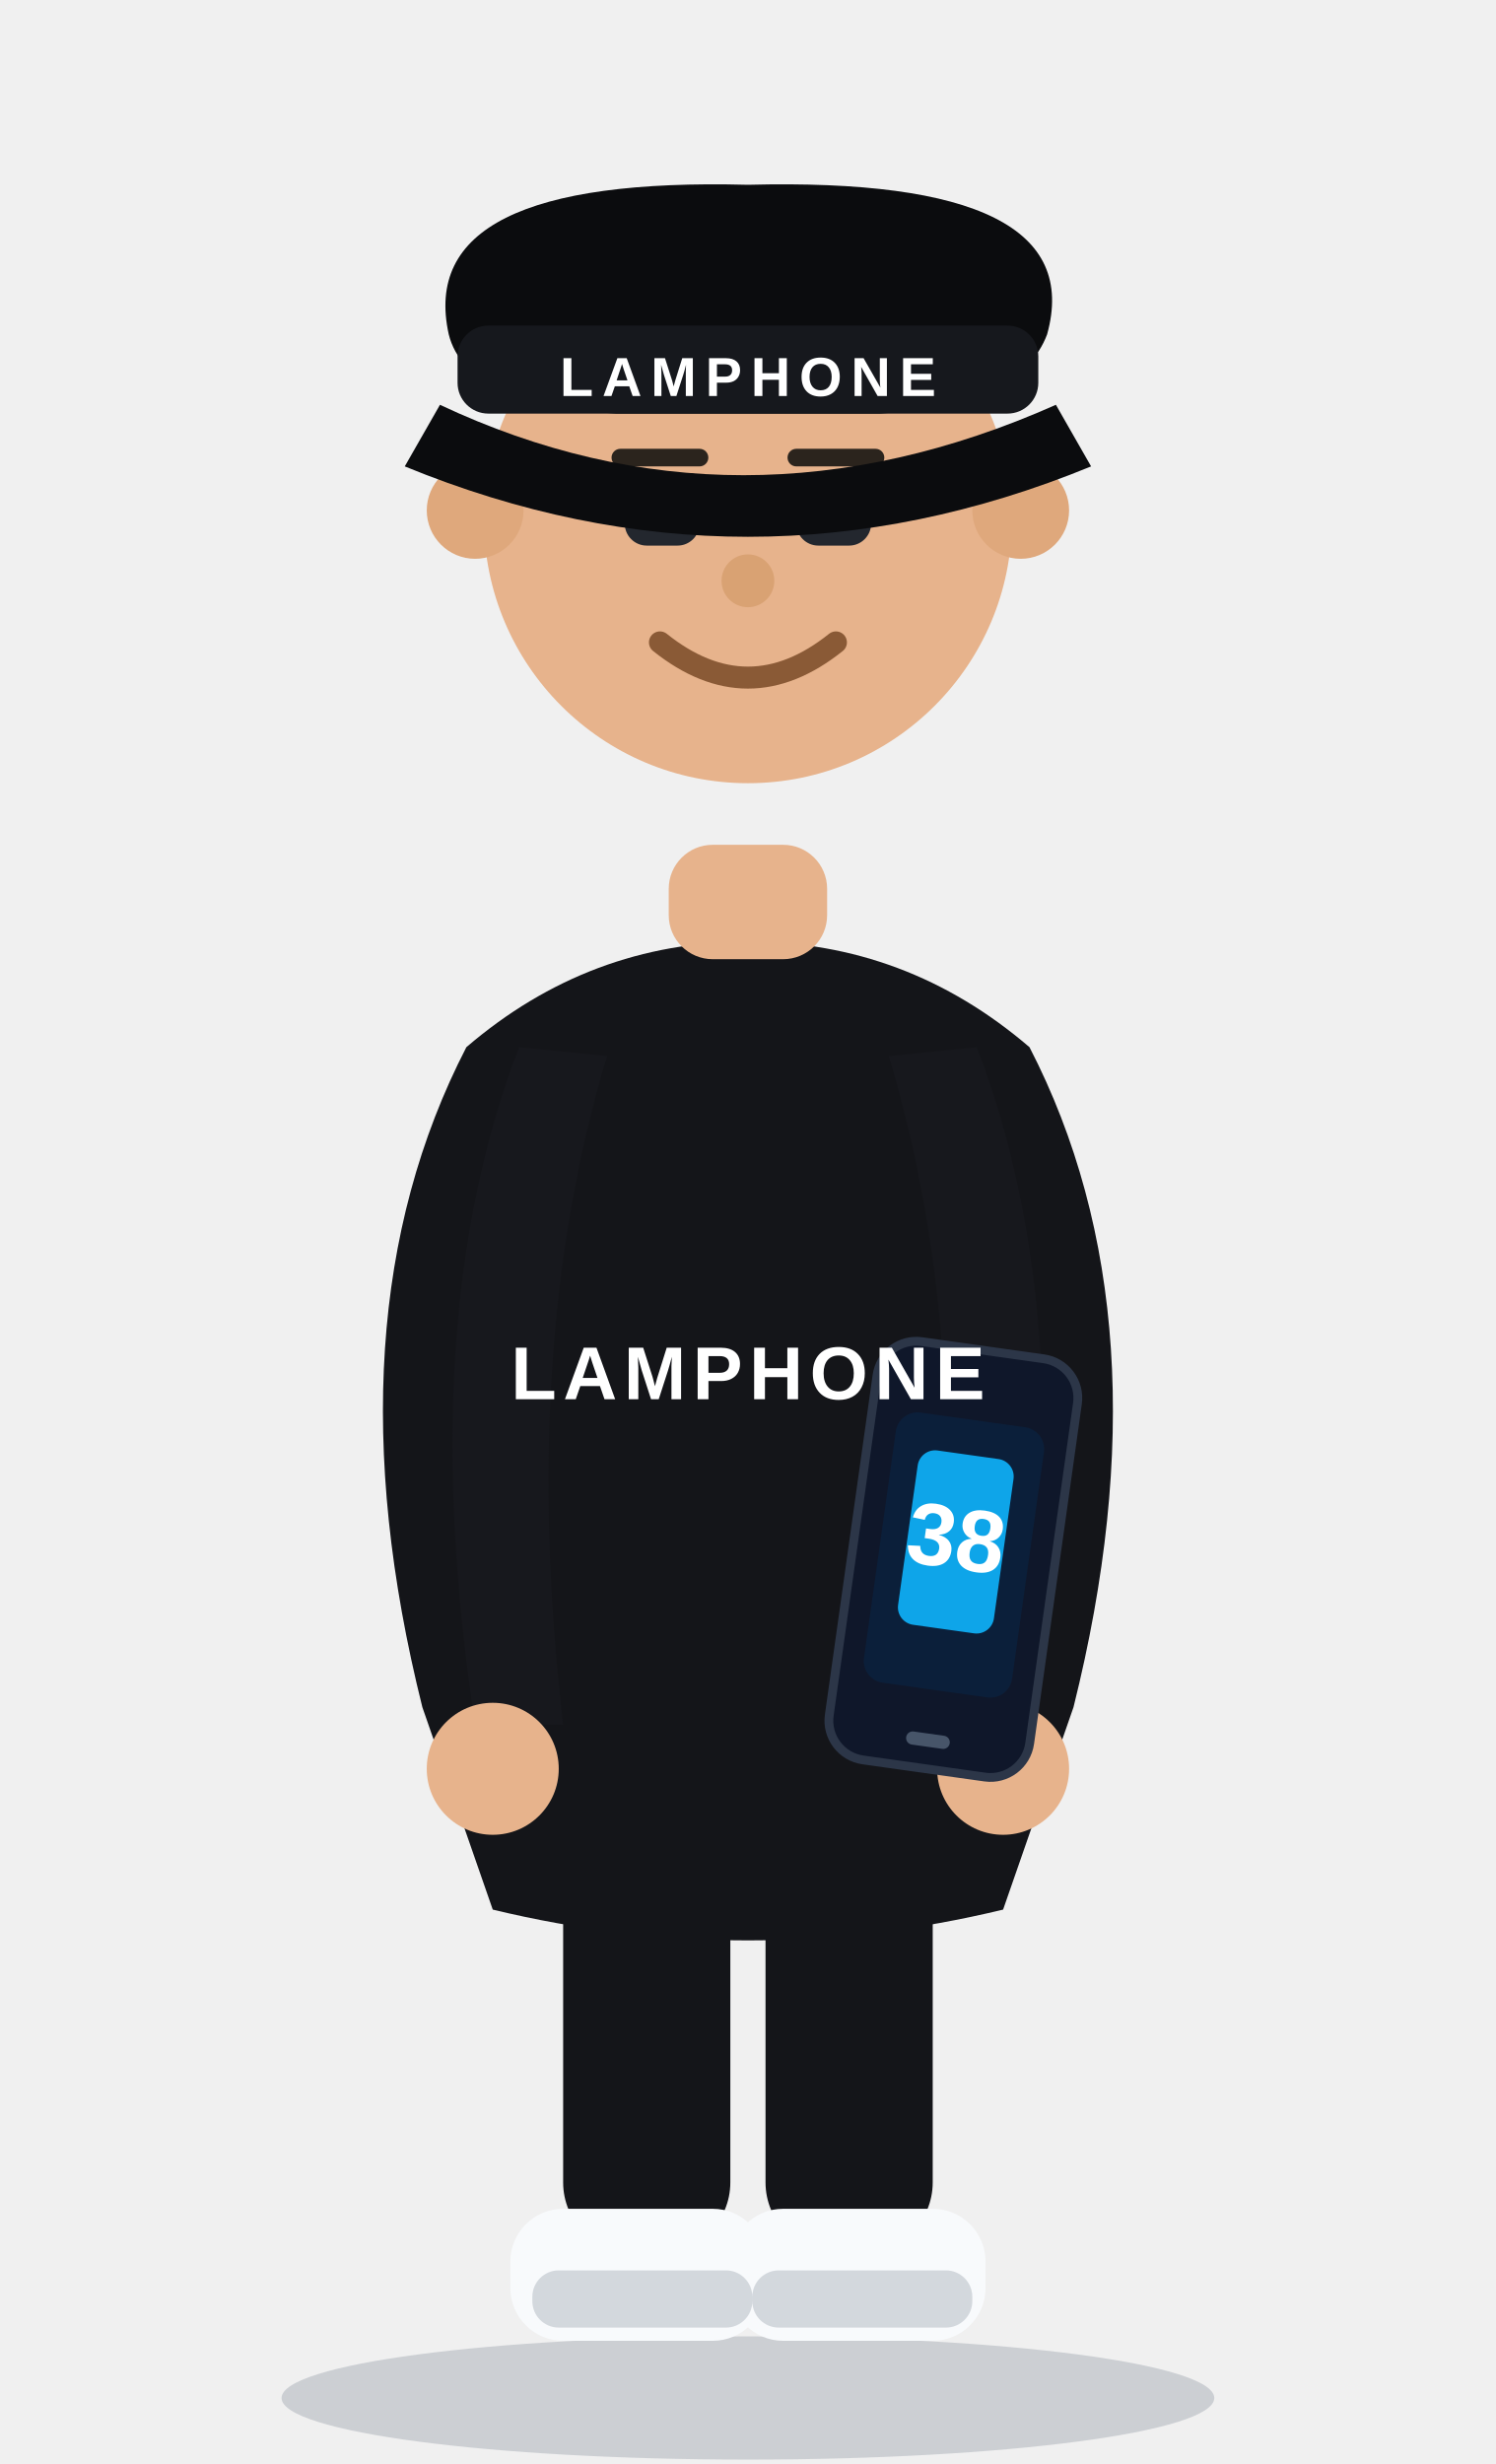
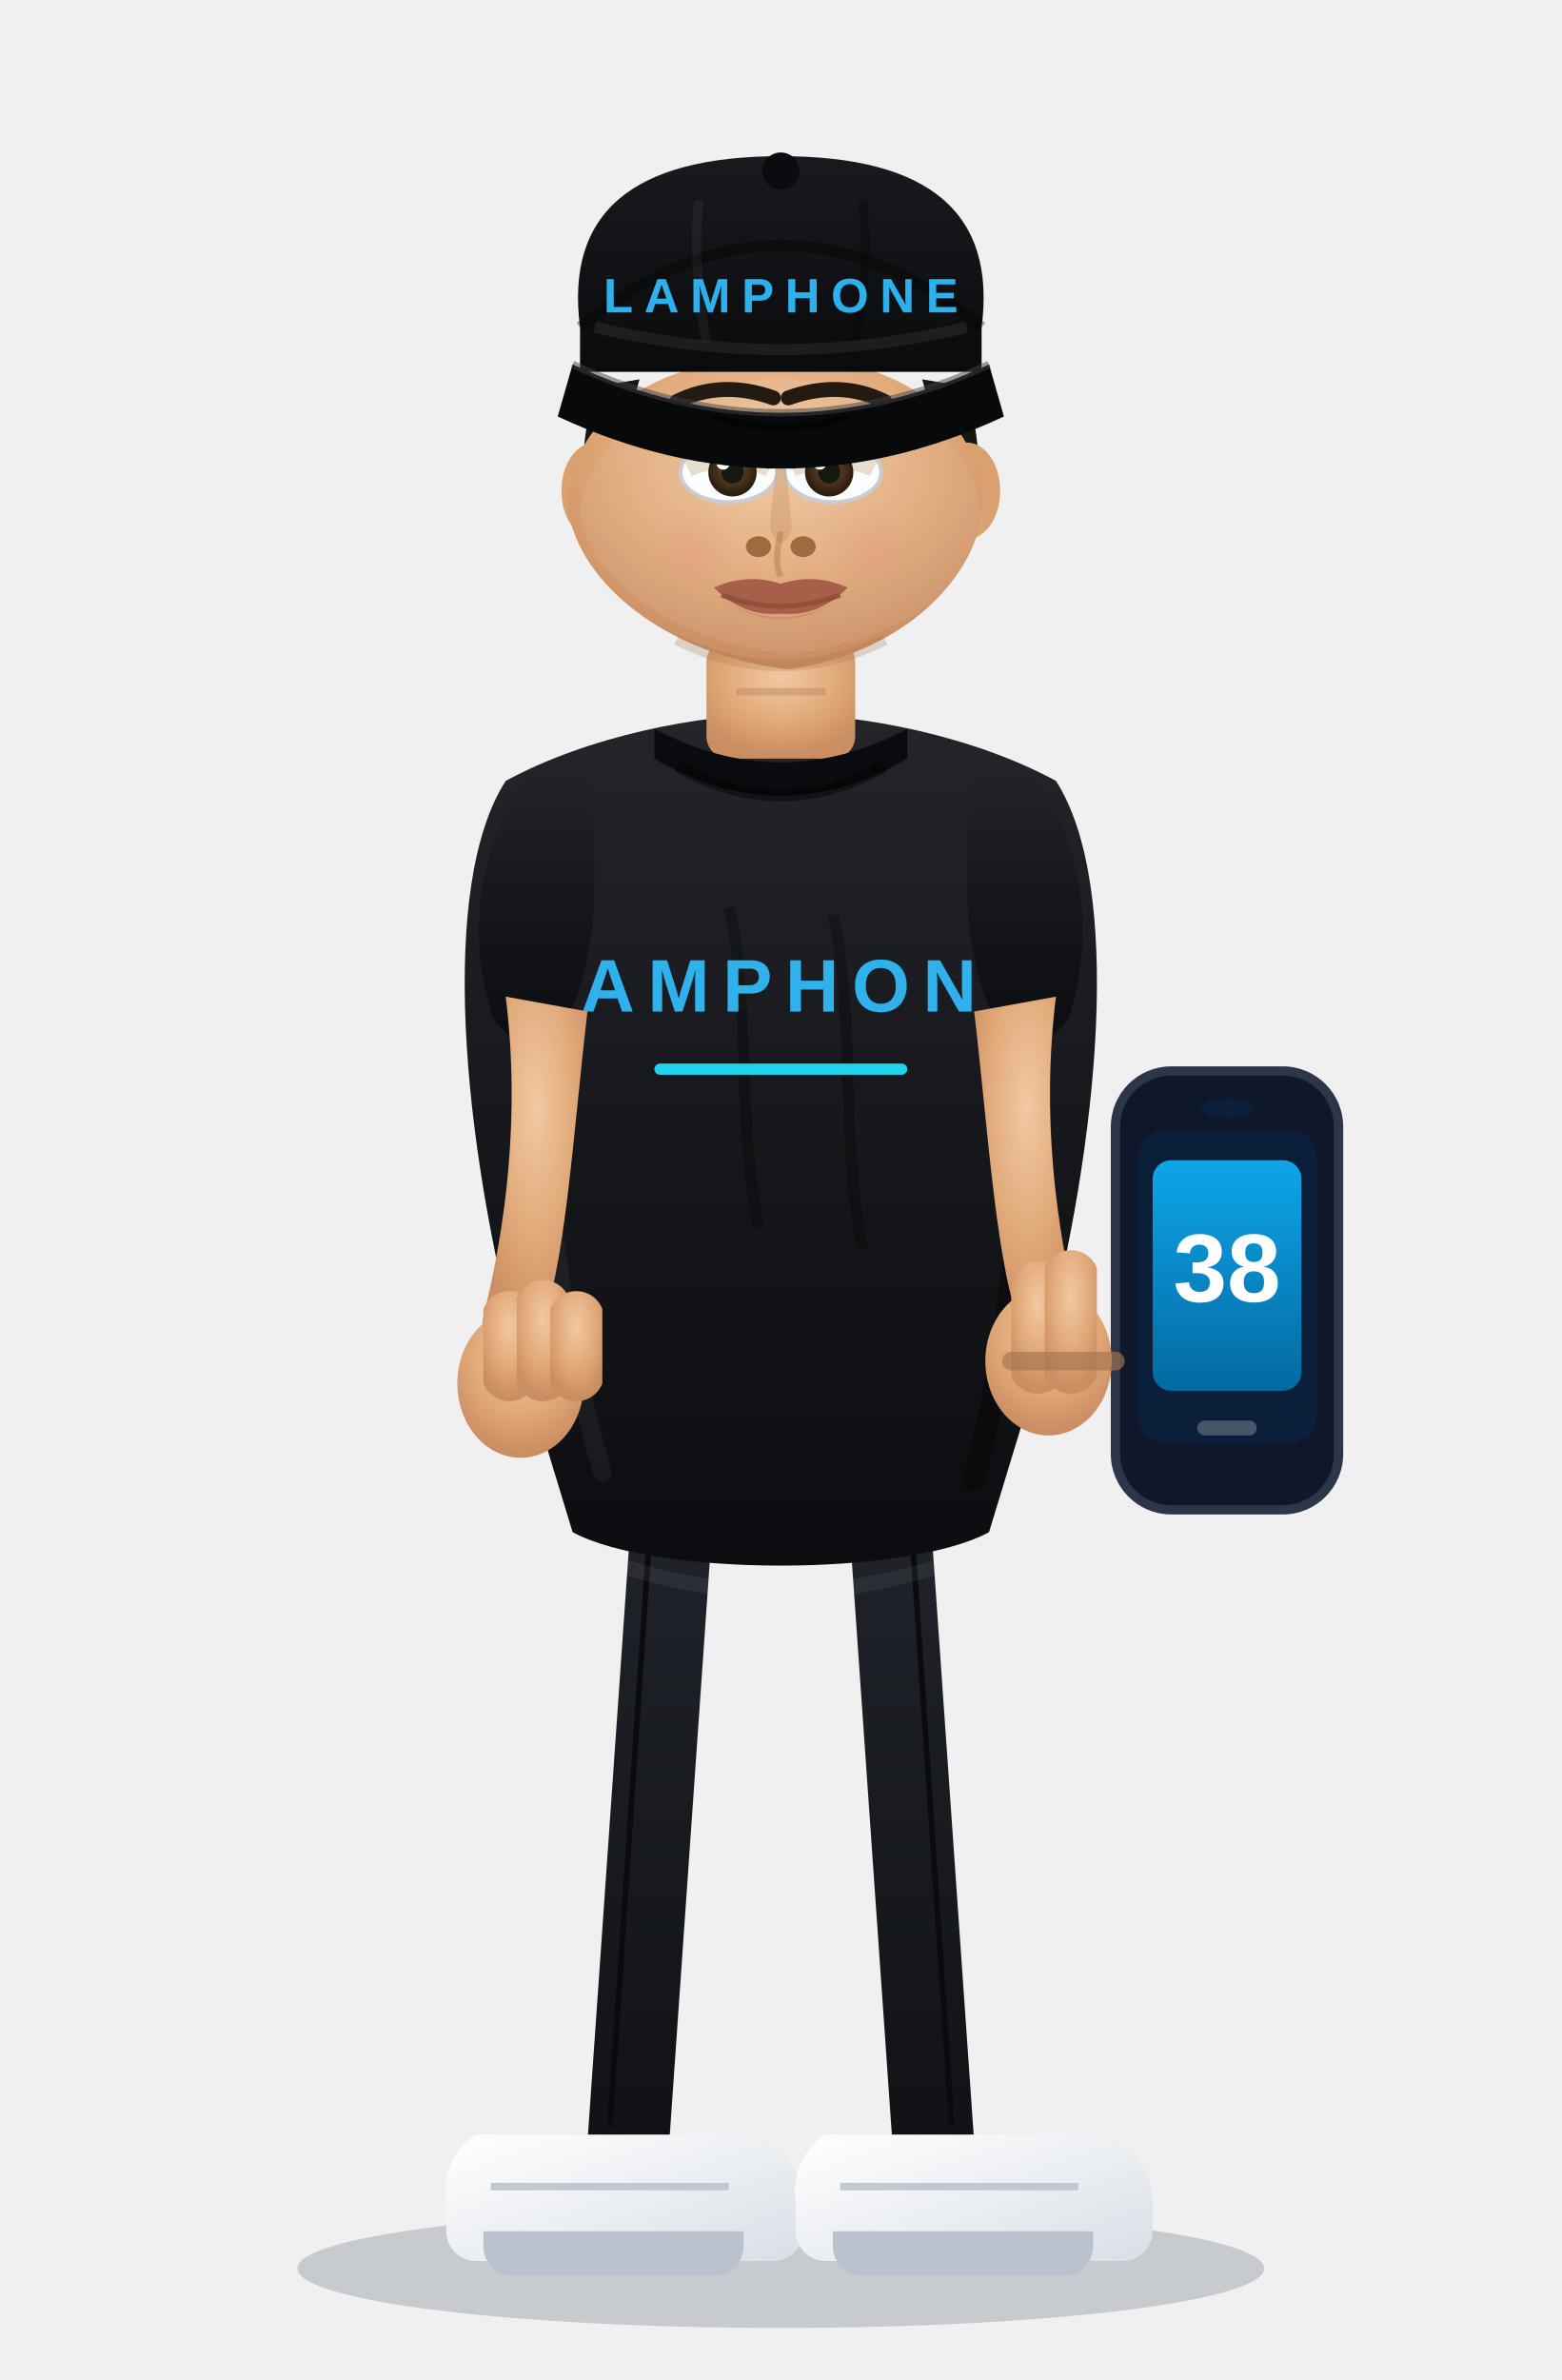
- <svg xmlns="http://www.w3.org/2000/svg" viewBox="0 0 340 560" role="img" aria-label="Technicien Lam Phone vêtu de noir, casquette et tee-shirt LAMPHONE">
-   <style>
-     .t { font-family: Poppins, "Segoe UI", Arial, sans-serif; font-weight: 800; text-anchor: middle; }
-   </style>
-   <ellipse cx="170" cy="545" rx="106" ry="14" fill="#0b1f3a" opacity="0.16" />
-   <rect x="128" y="420" width="38" height="92" rx="16" fill="#141519" />
-   <rect x="174" y="420" width="38" height="92" rx="16" fill="#141519" />
-   <rect x="116" y="502" width="58" height="30" rx="12" fill="#f8fafc" />
-   <rect x="166" y="502" width="58" height="30" rx="12" fill="#f8fafc" />
-   <rect x="121" y="516" width="50" height="13" rx="6" fill="#0b1f3a" opacity="0.16" />
-   <rect x="171" y="516" width="50" height="13" rx="6" fill="#0b1f3a" opacity="0.16" />
-   <path d="M106 238 Q74 300 96 388 L112 434 Q170 448 228 434 L244 388 Q266 300 234 238 Q206 214 170 214 Q134 214 106 238 Z" fill="#141519" />
-   <path d="M118 238 Q94 300 108 392 L128 392 Q118 306 138 240 Z" fill="#17181d" />
-   <circle cx="112" cy="402" r="15" fill="#e7b38c" />
-   <path d="M222 238 Q246 300 232 392 L212 392 Q222 306 202 240 Z" fill="#17181d" />
-   <circle cx="228" cy="402" r="15" fill="#e7b38c" />
-   <g transform="rotate(8 214 352)">
-     <rect x="194" y="306" width="46" height="96" rx="9" fill="#0f172a" stroke="#2c3648" stroke-width="2" />
-     <rect x="200" y="322" width="34" height="62" rx="5" fill="#0b1f3a" />
-     <rect x="206" y="330" width="22" height="40" rx="4" fill="#0ea5e9" />
-     <text x="217" y="356" class="t" font-size="20" fill="#ffffff">38</text>
-     <rect x="212" y="394" width="10" height="3" rx="1.5" fill="#475569" />
-   </g>
-   <rect x="152" y="192" width="36" height="26" rx="10" fill="#e7b38c" />
-   <circle cx="170" cy="118" r="60" fill="#e7b38c" />
-   <circle cx="108" cy="116" r="11" fill="#dfa87c" />
-   <circle cx="232" cy="116" r="11" fill="#dfa87c" />
-   <rect x="142" y="114" width="17" height="10" rx="5" fill="#23272e" />
-   <rect x="181" y="114" width="17" height="10" rx="5" fill="#23272e" />
-   <rect x="139" y="102" width="22" height="4" rx="2" fill="#2b241d" />
-   <rect x="179" y="102" width="22" height="4" rx="2" fill="#2b241d" />
-   <circle cx="170" cy="132" r="6" fill="#d9a273" />
-   <path d="M150 146 Q170 162 190 146" fill="none" stroke="#8a5a36" stroke-width="5" stroke-linecap="round" />
-   <path d="M102 76 Q94 40 170 42 Q248 40 238 76 Q232 92 200 94 L140 94 Q106 92 102 76 Z" fill="#0b0c0e" />
-   <rect x="104" y="74" width="132" height="20" rx="7" fill="#16181d" />
-   <text x="170" y="90" class="t" font-size="12.5" letter-spacing="2" fill="#ffffff">LAMPHONE</text>
-   <path d="M100 92 Q168 124 240 92 L248 106 Q170 138 92 106 Z" fill="#0b0c0e" />
-   <text x="170" y="318" class="t" font-size="17" letter-spacing="1.5" fill="#ffffff">LAMPHONE</text>
+ <svg xmlns="http://www.w3.org/2000/svg" viewBox="0 0 420 640" role="img" aria-label="Technicien Lam Phone vêtu de noir, casquette et tee-shirt LAMPHONE, réparation à domicile secteur Vienne">
+   <defs>
+     <radialGradient id="skin" cx="50%" cy="32%" r="65%">
+       <stop offset="0%" stop-color="#f2c9a2" />
+       <stop offset="60%" stop-color="#e0a878" />
+       <stop offset="100%" stop-color="#c98e62" />
+     </radialGradient>
+     <linearGradient id="tee" x1="0" y1="0" x2="0" y2="1">
+       <stop offset="0%" stop-color="#23252b" />
+       <stop offset="55%" stop-color="#14161a" />
+       <stop offset="100%" stop-color="#0c0d10" />
+     </linearGradient>
+     <linearGradient id="capG" x1="0" y1="0" x2="0" y2="1">
+       <stop offset="0%" stop-color="#191a1f" />
+       <stop offset="100%" stop-color="#0a0b0d" />
+     </linearGradient>
+     <linearGradient id="jeans" x1="0" y1="0" x2="0" y2="1">
+       <stop offset="0%" stop-color="#20232a" />
+       <stop offset="100%" stop-color="#101216" />
+     </linearGradient>
+     <linearGradient id="shoe" x1="0" y1="0" x2="1" y2="1">
+       <stop offset="0%" stop-color="#ffffff" />
+       <stop offset="100%" stop-color="#d9dfe7" />
+     </linearGradient>
+     <linearGradient id="scr" x1="0" y1="0" x2="0" y2="1">
+       <stop offset="0%" stop-color="#0ea5e9" />
+       <stop offset="100%" stop-color="#0369a1" />
+     </linearGradient>
+     <radialGradient id="iris" cx="50%" cy="45%" r="50%">
+       <stop offset="0%" stop-color="#7a5230" />
+       <stop offset="100%" stop-color="#2c1e10" />
+     </radialGradient>
+     <radialGradient id="blush" cx="50%" cy="50%" r="50%">
+       <stop offset="0%" stop-color="#e09a78" stop-opacity="0.35" />
+       <stop offset="100%" stop-color="#e09a78" stop-opacity="0" />
+     </radialGradient>
+   </defs>
+   <ellipse cx="210" cy="610" rx="130" ry="16" fill="#0b1f3a" opacity="0.18" />
+   <path d="M170 404 L158 576 L180 576 L192 404 Z" fill="url(#jeans)" />
+   <path d="M228 404 L240 576 L262 576 L250 404 Z" fill="url(#jeans)" />
+   <path d="M175 408 L164 572" stroke="#0a0b0e" stroke-width="1.5" fill="none" />
+   <path d="M245 408 L256 572" stroke="#0a0b0e" stroke-width="1.5" fill="none" />
+   <path d="M128 574 h70 a18 18 0 0 1 18 18 v8 a8 8 0 0 1 -8 8 h-80 a8 8 0 0 1 -8 -8 v-8 a18 18 0 0 1 8 -18 Z" fill="url(#shoe)" />
+   <path d="M222 574 h70 a18 18 0 0 1 18 18 v8 a8 8 0 0 1 -8 8 h-80 a8 8 0 0 1 -8 -8 v-8 a18 18 0 0 1 8 -18 Z" fill="url(#shoe)" />
+   <path d="M132 588 h64" stroke="#c0c8d2" stroke-width="2" />
+   <path d="M226 588 h64" stroke="#c0c8d2" stroke-width="2" />
+   <path d="M130 600 h70 v4 a8 8 0 0 1 -8 8 h-54 a8 8 0 0 1 -8 -8 Z" fill="#b9c2cd" />
+   <path d="M224 600 h70 v4 a8 8 0 0 1 -8 8 h-54 a8 8 0 0 1 -8 -8 Z" fill="#b9c2cd" />
+   <path d="M136 210 C 118 238, 124 306, 140 366 L154 412 C 176 424, 244 424, 266 412 L280 366 C 296 306, 302 238, 284 210 C 262 198, 232 192, 210 192 C 188 192, 158 198, 136 210 Z" fill="url(#tee)" />
+   <path d="M150 232 C 142 280, 146 340, 162 396" stroke="#ffffff" stroke-width="5" stroke-linecap="round" fill="none" opacity="0.05" />
+   <path d="M270 236 C 278 284, 276 344, 262 398" stroke="#000000" stroke-width="6" stroke-linecap="round" fill="none" opacity="0.35" />
+   <path d="M196 244 C 202 268, 198 300, 204 330" stroke="#000000" stroke-width="3" fill="none" opacity="0.28" />
+   <path d="M224 246 C 230 272, 226 306, 232 336" stroke="#000000" stroke-width="3" fill="none" opacity="0.28" />
+   <path d="M164 420 Q 210 436 256 420" stroke="#ffffff" stroke-width="4" fill="none" opacity="0.06" />
+   <text x="210" y="272" font-family="Poppins, Segoe UI, Arial, sans-serif" font-weight="800" font-size="20" letter-spacing="3.5" text-anchor="middle" fill="#0ea5e9">LAMPHONE</text>
+   <text x="210" y="272" font-family="Poppins, Segoe UI, Arial, sans-serif" font-weight="800" font-size="20" letter-spacing="3.5" text-anchor="middle" fill="#ffffff" opacity="0.14">LAMPHONE</text>
+   <rect x="176" y="286" width="68" height="3" rx="1.5" fill="#22d3ee" />
+   <path d="M142 208 C 128 228, 126 252, 132 272 C 135 281, 147 283, 151 276 C 160 262, 162 240, 158 202 Z" fill="url(#tee)" />
+   <path d="M278 208 C 292 228, 294 252, 288 272 C 285 281, 273 283, 269 276 C 260 262, 258 240, 262 202 Z" fill="url(#tee)" />
+   <path d="M136 268 C 140 300, 136 330, 130 354 C 128 362, 141 364, 145 358 C 152 342, 154 306, 158 272 Z" fill="url(#skin)" />
+   <path d="M284 268 C 280 300, 284 330, 290 354 C 292 362, 279 364, 275 358 C 268 342, 266 306, 262 272 Z" fill="url(#skin)" />
+   <ellipse cx="140" cy="372" rx="17" ry="20" fill="url(#skin)" />
+   <path d="M130 352 a7.5 7.5 0 0 1 14 0 v20 a7.5 7.5 0 0 1 -14 0 Z" fill="url(#skin)" />
+   <path d="M139 349 a7.5 7.5 0 0 1 14 0 v23 a7.5 7.5 0 0 1 -14 0 Z" fill="url(#skin)" />
+   <path d="M148 352 a7.5 7.5 0 0 1 14 0 v20 a7.5 7.5 0 0 1 -14 0 Z" fill="url(#skin)" />
+   <rect x="300" y="288" width="60" height="118" rx="15" fill="#0f172a" stroke="#2c3648" stroke-width="2.5" />
+   <rect x="306" y="304" width="48" height="84" rx="7" fill="#0b1f3a" />
+   <rect x="310" y="312" width="40" height="62" rx="5" fill="url(#scr)" />
+   <text x="330" y="350" font-family="Poppins, Segoe UI, Arial, sans-serif" font-weight="800" font-size="26" text-anchor="middle" fill="#ffffff">38</text>
+   <rect x="322" y="382" width="16" height="4" rx="2" fill="#475569" />
+   <ellipse cx="330" cy="298" rx="7" ry="2.5" fill="#0b1f3a" />
+   <ellipse cx="282" cy="366" rx="17" ry="20" fill="url(#skin)" />
+   <path d="M272 344 a7.5 7.5 0 0 1 14 0 v26 a7.5 7.5 0 0 1 -14 0 Z" fill="url(#skin)" />
+   <path d="M281 341 a7.5 7.5 0 0 1 14 0 v29 a7.5 7.5 0 0 1 -14 0 Z" fill="url(#skin)" />
+   <path d="M272 366 L300 366" stroke="#a5744b" stroke-width="5" stroke-linecap="round" opacity="0.65" />
+   <path d="M196 172 h28 a6 6 0 0 1 6 6 v20 a6 6 0 0 1 -6 6 h-28 a6 6 0 0 1 -6 -6 v-20 a6 6 0 0 1 6 -6 Z" fill="url(#skin)" />
+   <path d="M198 186 h24" stroke="#b37f57" stroke-width="2" opacity="0.4" />
+   <path d="M176 196 Q210 214 244 196 L244 204 Q210 224 176 204 Z" fill="#0a0b0e" />
+   <path d="M182 206 Q210 222 238 206" stroke="#000000" stroke-width="3" fill="none" opacity="0.45" />
+   <path d="M160 104 C 154 128, 156 146, 166 158 L176 150 C 168 136, 167 118, 172 102 Z" fill="#171512" />
+   <path d="M260 104 C 266 128, 264 146, 254 158 L244 150 C 252 136, 253 118, 248 102 Z" fill="#171512" />
+   <ellipse cx="160" cy="132" rx="9" ry="13" fill="#d9a070" />
+   <ellipse cx="260" cy="132" rx="9" ry="13" fill="#d9a070" />
+   <path d="M160 124 a4 6 0 0 1 4 8" stroke="#b9854f" stroke-width="1.6" fill="none" opacity="0.7" />
+   <path d="M210 96 C 248 96, 266 118, 264 138 C 262 156, 242 176, 212 180 C 178 176, 156 156, 153 138 C 151 118, 170 96, 210 96 Z" fill="url(#skin)" />
+   <path d="M156 138 C 158 120, 176 102, 210 102 C 244 102, 262 120, 264 138 C 266 154, 246 172, 212 176 C 178 172, 158 154, 156 138 Z" fill="#ffffff" opacity="0.06" />
+   <path d="M182 172 Q 210 186 238 172" stroke="#a5744b" stroke-width="3" fill="none" opacity="0.25" />
+   <path d="M182 108 Q 194 102 208 107" stroke="#231b12" stroke-width="4" stroke-linecap="round" fill="none" />
+   <path d="M212 107 Q 226 102 238 108" stroke="#231b12" stroke-width="4" stroke-linecap="round" fill="none" />
+   <ellipse cx="196" cy="127" rx="13" ry="8" fill="#fbfcfe" stroke="#c9ccd4" stroke-width="1" />
+   <path d="M183 122 Q 196 116 209 122 L 206 128 Q 196 124 186 128 Z" fill="#d9c4a8" opacity="0.55" />
+   <circle cx="197" cy="127" r="6.5" fill="url(#iris)" />
+   <circle cx="197" cy="127" r="3" fill="#17180f" />
+   <circle cx="194.5" cy="124.5" r="1.8" fill="#ffffff" />
+   <path d="M184 120 Q 196 115 207 121 M207 121 L207 126" stroke="#3a2a1c" stroke-width="1.6" fill="none" />
+   <ellipse cx="224" cy="127" rx="13" ry="8" fill="#fbfcfe" stroke="#c9ccd4" stroke-width="1" />
+   <path d="M211 122 Q 224 116 237 122 L 234 128 Q 224 124 214 128 Z" fill="#d9c4a8" opacity="0.55" />
+   <circle cx="223" cy="127" r="6.5" fill="url(#iris)" />
+   <circle cx="223" cy="127" r="3" fill="#17180f" />
+   <circle cx="220.5" cy="124.5" r="1.8" fill="#ffffff" />
+   <path d="M213 121 Q 224 115 236 121 M213 121 L213 126" stroke="#3a2a1c" stroke-width="1.6" fill="none" />
+   <path d="M210 112 L207 142 Q 210 150 213 142 Z" fill="#b9854f" opacity="0.3" />
+   <ellipse cx="204" cy="147" rx="3.4" ry="2.8" fill="#a06a3f" />
+   <ellipse cx="216" cy="147" rx="3.4" ry="2.8" fill="#a06a3f" />
+   <path d="M210 143 Q 208 152 210 155" stroke="#b9854f" stroke-width="1.6" fill="none" opacity="0.6" />
+   <path d="M192 158 Q 201 154 210 157 Q 219 154 228 158 Q 220 166 210 165 Q 200 166 192 158 Z" fill="#a85f4a" />
+   <path d="M194 161 Q 210 172 226 161 Q 210 171 194 161 Z" fill="#d18c74" />
+   <path d="M194 160 Q 210 166 226 160" stroke="#8c4c38" stroke-width="1.4" fill="none" opacity="0.8" />
+   <circle cx="186" cy="148" r="13" fill="url(#blush)" />
+   <circle cx="234" cy="148" r="13" fill="url(#blush)" />
+   <path d="M156 88 Q 150 42 210 42 Q 270 42 264 88 L264 100 L156 100 Z" fill="url(#capG)" />
+   <path d="M156 88 Q 210 44 264 88" stroke="#000000" stroke-width="3" fill="none" opacity="0.35" />
+   <circle cx="210" cy="46" r="5" fill="#0a0b0e" />
+   <path d="M188 54 Q 186 70 190 92" stroke="#ffffff" stroke-width="2.5" fill="none" opacity="0.05" />
+   <path d="M232 54 Q 234 70 230 92" stroke="#000000" stroke-width="2.5" fill="none" opacity="0.25" />
+   <path d="M160 88 Q 210 100 260 88" stroke="#ffffff" stroke-width="3" fill="none" opacity="0.07" />
+   <text x="210" y="84" font-family="Poppins, Segoe UI, Arial, sans-serif" font-weight="800" font-size="13" letter-spacing="3" text-anchor="middle" fill="#0ea5e9">LAMPHONE</text>
+   <text x="210" y="84" font-family="Poppins, Segoe UI, Arial, sans-serif" font-weight="800" font-size="13" letter-spacing="3" text-anchor="middle" fill="#ffffff" opacity="0.13">LAMPHONE</text>
+   <path d="M154 98 Q 210 124 266 98 L 270 112 Q 210 140 150 112 Z" fill="#08090b" />
+   <path d="M154 98 Q 210 124 266 98" stroke="#3d4148" stroke-width="2" fill="none" opacity="0.5" />
+   <path d="M192 112 Q 210 118 228 112" stroke="#000000" stroke-width="2" fill="none" opacity="0.6" />
</svg>
